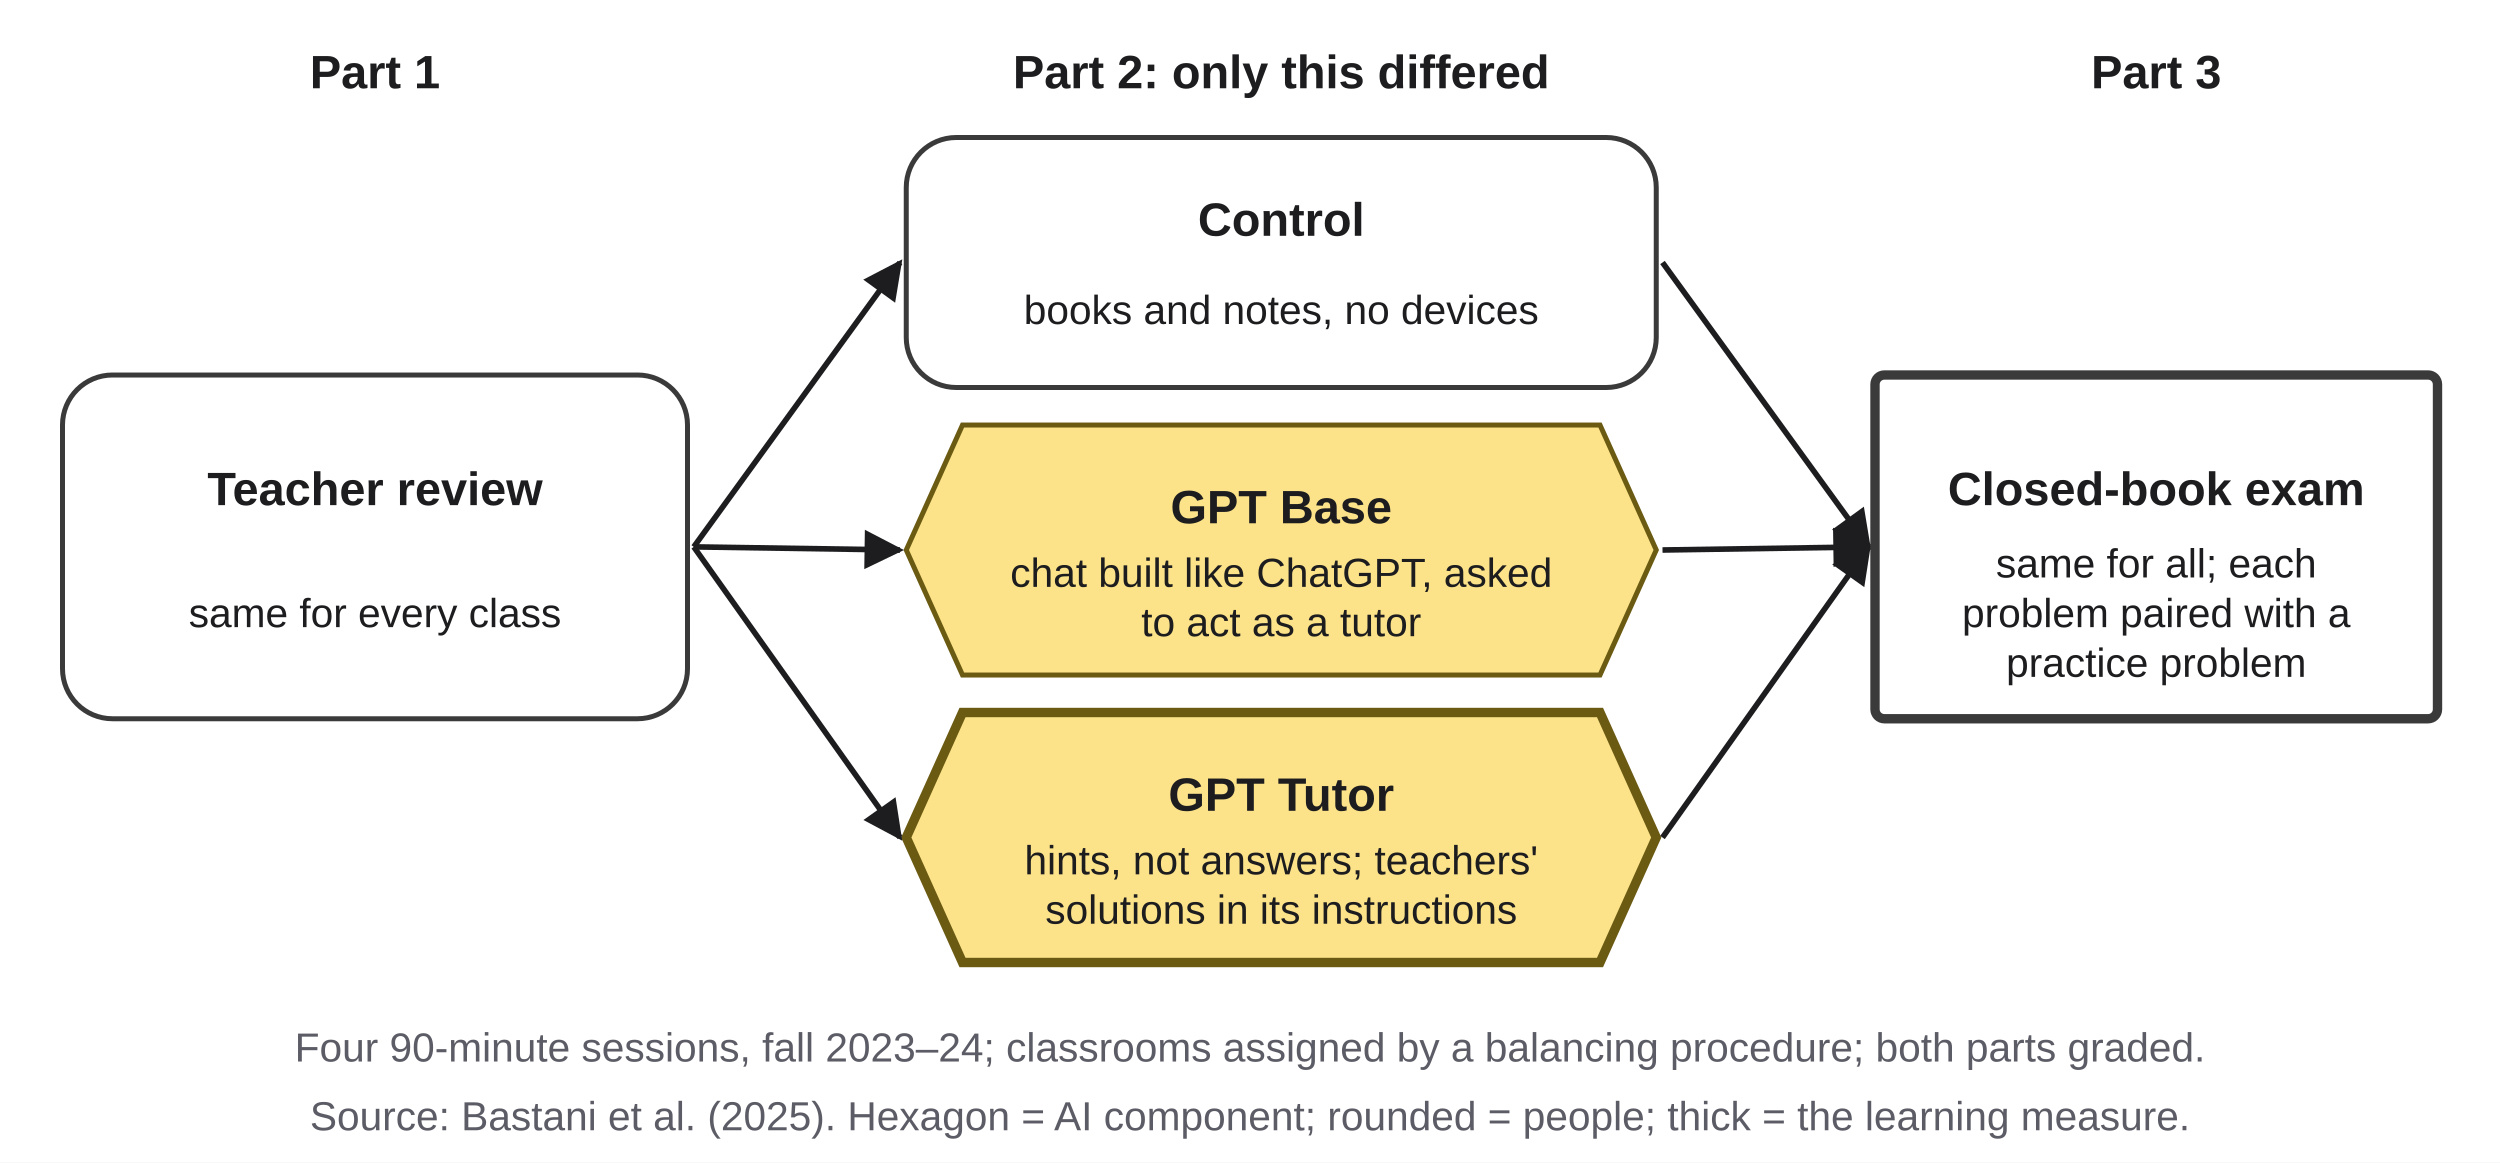
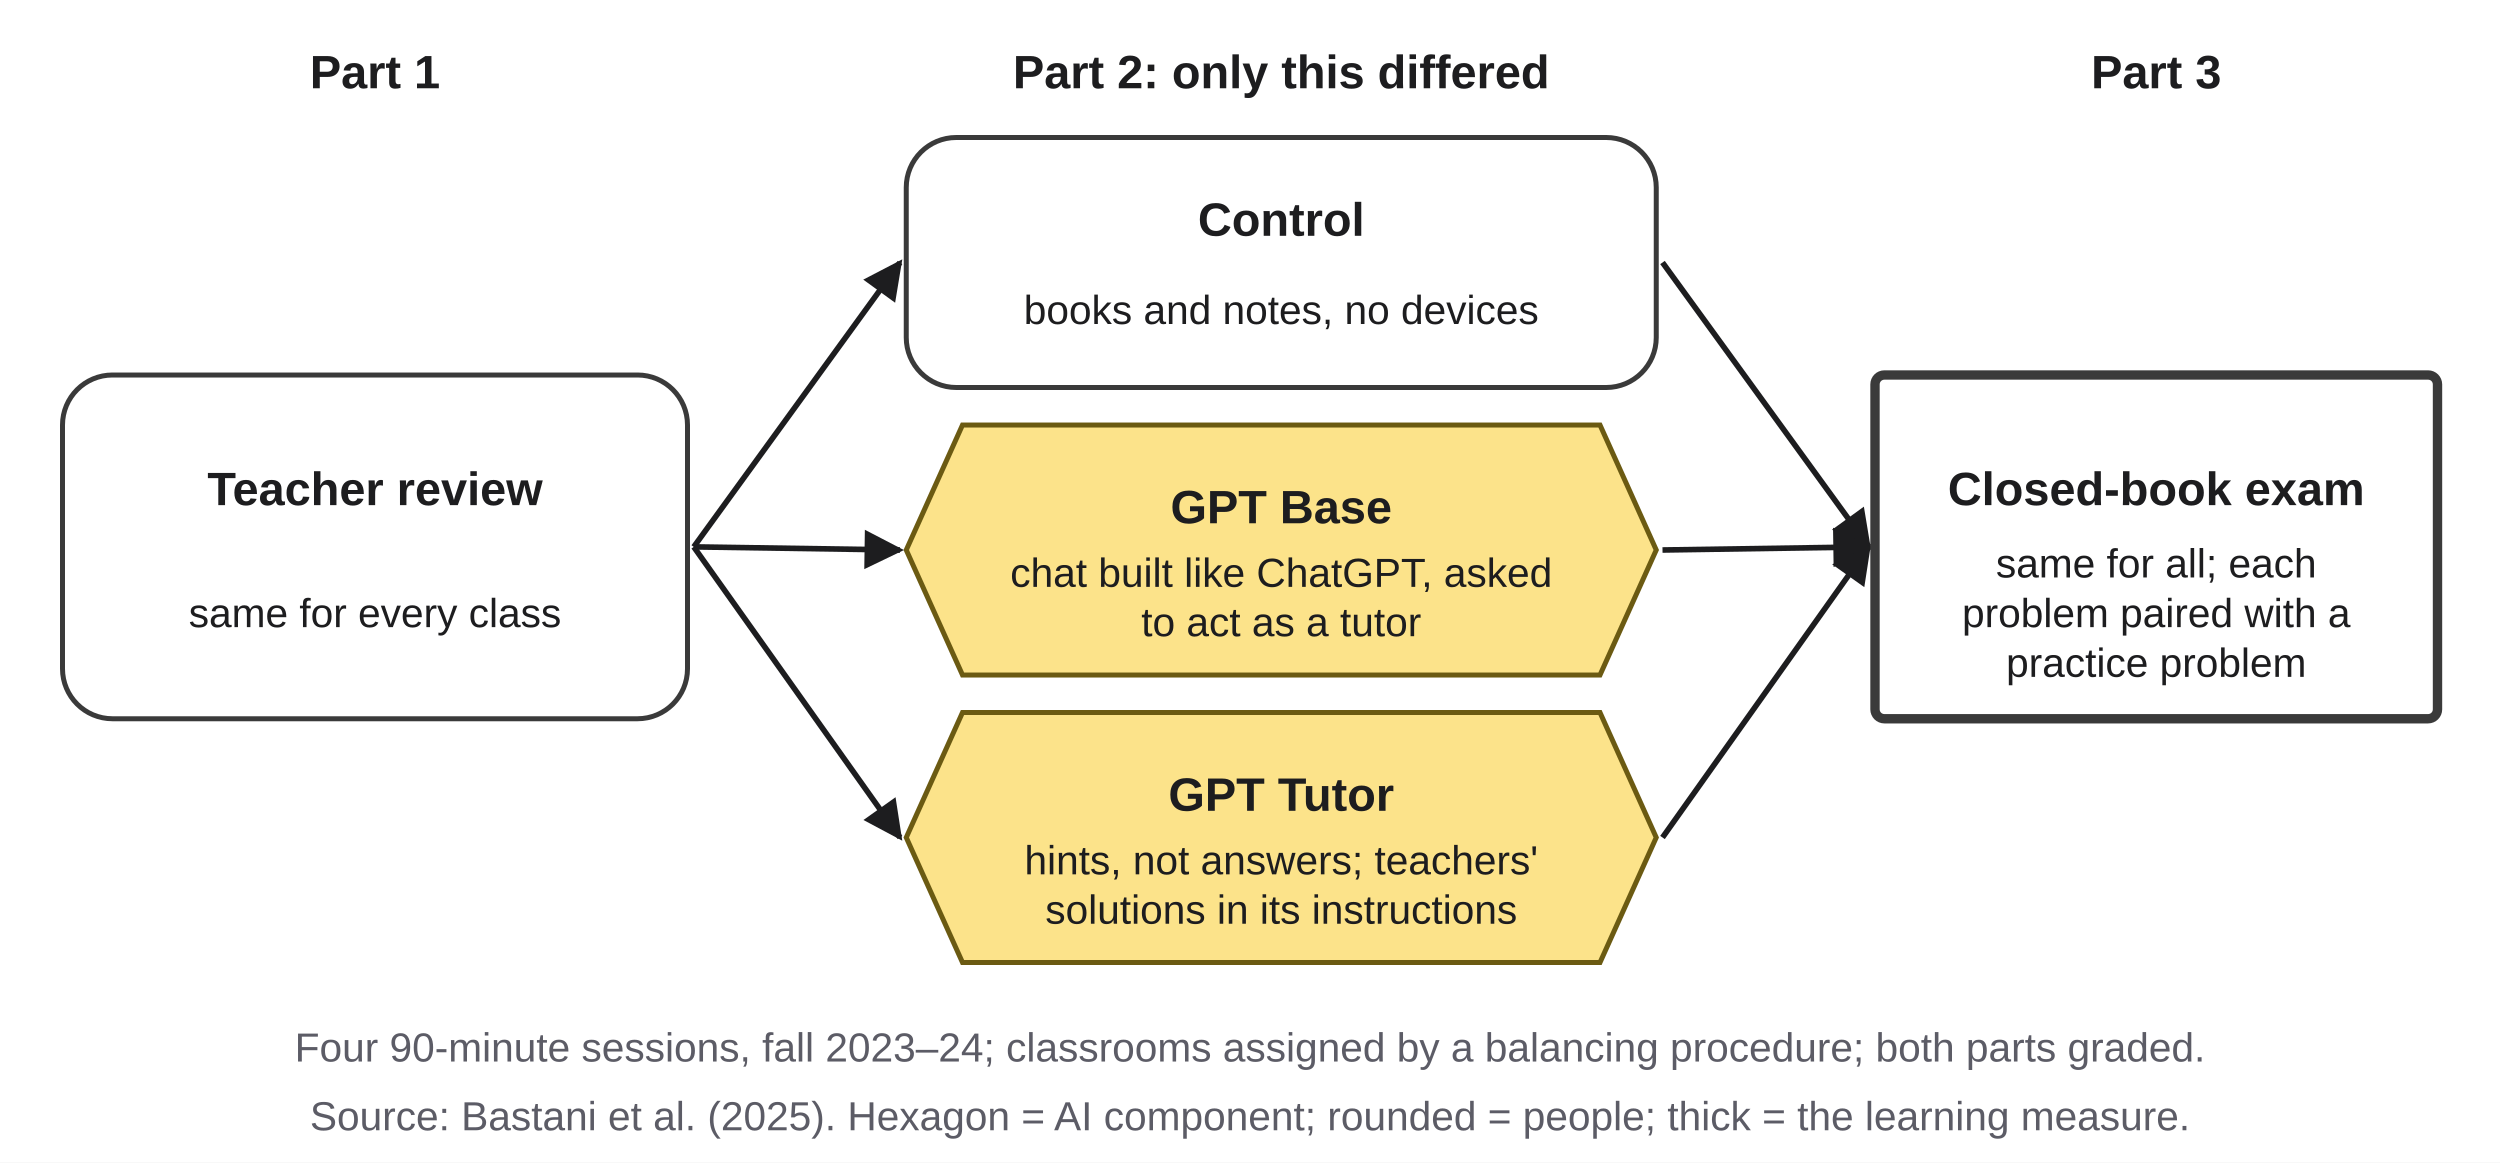
<svg xmlns="http://www.w3.org/2000/svg" viewBox="0 0 800 372" width="800" height="372" role="img" font-family="'Source Sans 3', 'Source Sans Pro', 'Helvetica Neue', Arial, sans-serif">
  <defs>
    <marker id="arrow-color" viewBox="0 0 10 10" refX="9" refY="5" markerWidth="7" markerHeight="7" orient="auto-start-reverse">
      <path d="M0,0 L10,5 L0,10 z" fill="#1D1D1F" />
    </marker>
    <pattern id="hatch" patternUnits="userSpaceOnUse" width="8" height="8" patternTransform="rotate(45)">
      <rect width="8" height="8" fill="#FFFFFF" />
      <line x1="0" y1="0" x2="0" y2="8" stroke="#9A9A9A" stroke-width="1.3" />
    </pattern>
    <pattern id="dots" patternUnits="userSpaceOnUse" width="7" height="7">
      <rect width="7" height="7" fill="#FFFFFF" />
      <circle cx="3.5" cy="3.5" r="1.2" fill="#000" />
    </pattern>
  </defs>
  <rect width="800" height="372" fill="#FFFFFF" />
  <text x="120.0" y="24.0" font-size="15" font-weight="700" text-anchor="middle" dominant-baseline="middle" fill="#1D1D1F" style="">Part 1</text>
  <text x="410.0" y="24.0" font-size="15" font-weight="700" text-anchor="middle" dominant-baseline="middle" fill="#1D1D1F" style="">Part 2: only this differed</text>
  <text x="690.0" y="24.0" font-size="15" font-weight="700" text-anchor="middle" dominant-baseline="middle" fill="#1D1D1F" style="">Part 3</text>
  <rect x="20" y="120" width="200" height="110" rx="16" fill="#FFFFFF" stroke="#3A3A3A" stroke-width="1.6" />
  <text x="120.0" y="157.4" font-size="15" font-weight="600" text-anchor="middle" dominant-baseline="middle" fill="#1D1D1F" style="">Teacher review</text>
  <text x="120.0" y="197.0" font-size="13" font-weight="normal" text-anchor="middle" dominant-baseline="middle" fill="#1D1D1F" style="">same for every class</text>
  <rect x="290" y="44" width="240" height="80" rx="16" fill="#FFFFFF" stroke="#3A3A3A" stroke-width="1.6" />
  <text x="410.0" y="71.2" font-size="15" font-weight="600" text-anchor="middle" dominant-baseline="middle" fill="#1D1D1F" style="">Control</text>
  <text x="410.0" y="100.0" font-size="13" font-weight="normal" text-anchor="middle" dominant-baseline="middle" fill="#1D1D1F" style="">books and notes, no devices</text>
  <path d="M222.0,175.0 L288.0,84.0" fill="none" stroke="#1D1D1F" stroke-width="1.8" marker-end="url(#arrow-color)" />
  <path d="M532.0,84.0 L598.0,175.0" fill="none" stroke="#1D1D1F" stroke-width="1.8" marker-end="url(#arrow-color)" />
  <polygon points="308.0,136.0 512.0,136.0 530.0,176.0 512.0,216.0 308.0,216.0 290.0,176.0" fill="#FCE38A" stroke="#6B5A12" stroke-width="1.6" />
  <text x="410.0" y="163.2" font-size="15" font-weight="600" text-anchor="middle" dominant-baseline="middle" fill="#1D1D1F" style="">GPT Base</text>
  <text x="410.0" y="184.1" font-size="13" font-weight="normal" text-anchor="middle" dominant-baseline="middle" fill="#1D1D1F" style="">chat built like ChatGPT, asked</text>
  <text x="410.0" y="199.9" font-size="13" font-weight="normal" text-anchor="middle" dominant-baseline="middle" fill="#1D1D1F" style="">to act as a tutor</text>
  <path d="M222.0,175.0 L288.0,176.0" fill="none" stroke="#1D1D1F" stroke-width="1.8" marker-end="url(#arrow-color)" />
  <path d="M532.0,176.0 L598.0,175.0" fill="none" stroke="#1D1D1F" stroke-width="1.8" marker-end="url(#arrow-color)" />
-   <polygon points="308.0,228.0 512.0,228.0 530.0,268.0 512.0,308.0 308.0,308.0 290.0,268.0" fill="#FCE38A" stroke="#6B5A12" stroke-width="3" />
+   <polygon points="308.0,228.0 512.0,228.0 530.0,268.0 512.0,308.0 308.0,308.0 290.0,268.0" fill="#FCE38A" stroke="#6B5A12" stroke-width="1.6" />
  <text x="410.0" y="255.2" font-size="15" font-weight="600" text-anchor="middle" dominant-baseline="middle" fill="#1D1D1F" style="">GPT Tutor</text>
  <text x="410.0" y="276.1" font-size="13" font-weight="normal" text-anchor="middle" dominant-baseline="middle" fill="#1D1D1F" style="">hints, not answers; teachers'</text>
  <text x="410.0" y="291.9" font-size="13" font-weight="normal" text-anchor="middle" dominant-baseline="middle" fill="#1D1D1F" style="">solutions in its instructions</text>
  <path d="M222.0,175.0 L288.0,268.0" fill="none" stroke="#1D1D1F" stroke-width="1.8" marker-end="url(#arrow-color)" />
  <path d="M532.0,268.0 L598.0,175.0" fill="none" stroke="#1D1D1F" stroke-width="1.8" marker-end="url(#arrow-color)" />
  <rect x="600" y="120" width="180" height="110" rx="3" fill="#FFFFFF" stroke="#3A3A3A" stroke-width="3" />
  <text x="690.0" y="157.4" font-size="15" font-weight="600" text-anchor="middle" dominant-baseline="middle" fill="#1D1D1F" style="">Closed-book exam</text>
  <text x="690.0" y="181.1" font-size="13" font-weight="normal" text-anchor="middle" dominant-baseline="middle" fill="#1D1D1F" style="">same for all; each</text>
  <text x="690.0" y="197.0" font-size="13" font-weight="normal" text-anchor="middle" dominant-baseline="middle" fill="#1D1D1F" style="">problem paired with a</text>
  <text x="690.0" y="212.9" font-size="13" font-weight="normal" text-anchor="middle" dominant-baseline="middle" fill="#1D1D1F" style="">practice problem</text>
  <text x="400.0" y="336.0" font-size="13" font-weight="normal" text-anchor="middle" dominant-baseline="middle" fill="#5C5C66" style="">Four 90-minute sessions, fall 2023–24; classrooms assigned by a balancing procedure; both parts graded.</text>
  <text x="400.0" y="358.0" font-size="13" font-weight="normal" text-anchor="middle" dominant-baseline="middle" fill="#5C5C66" style="">Source: Bastani et al. (2025). Hexagon = AI component; rounded = people; thick = the learning measure.</text>
</svg>
